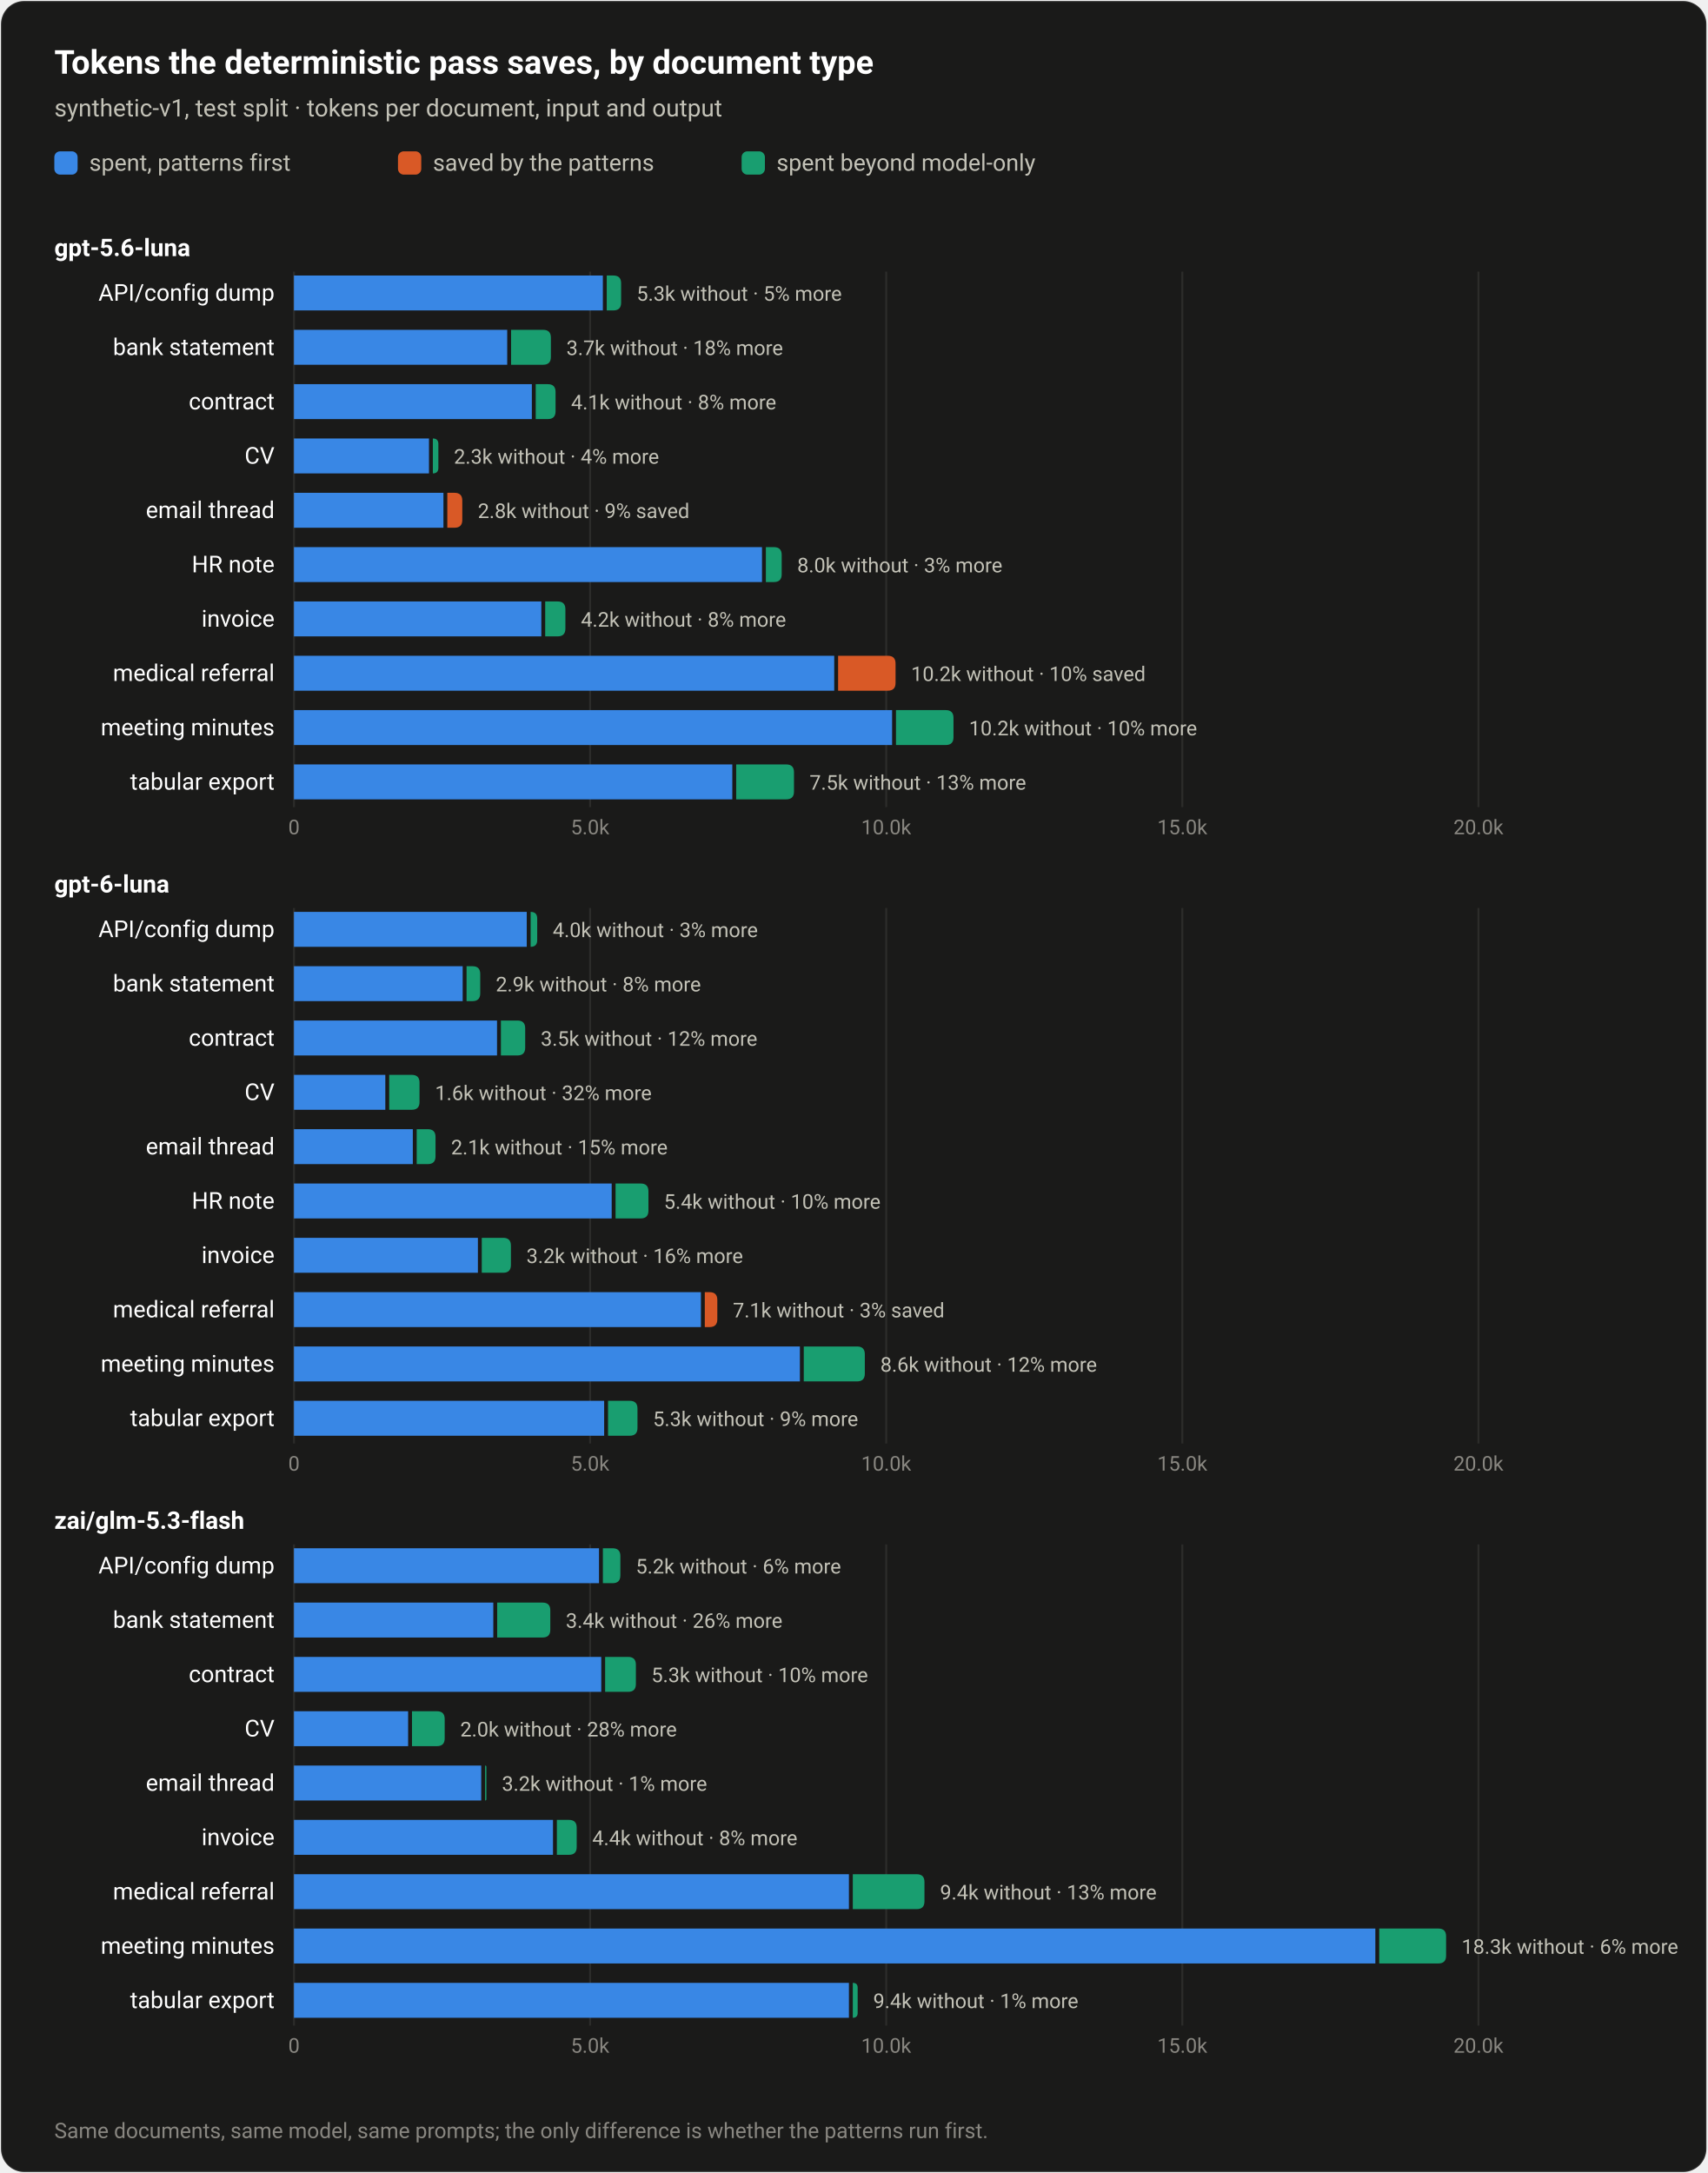
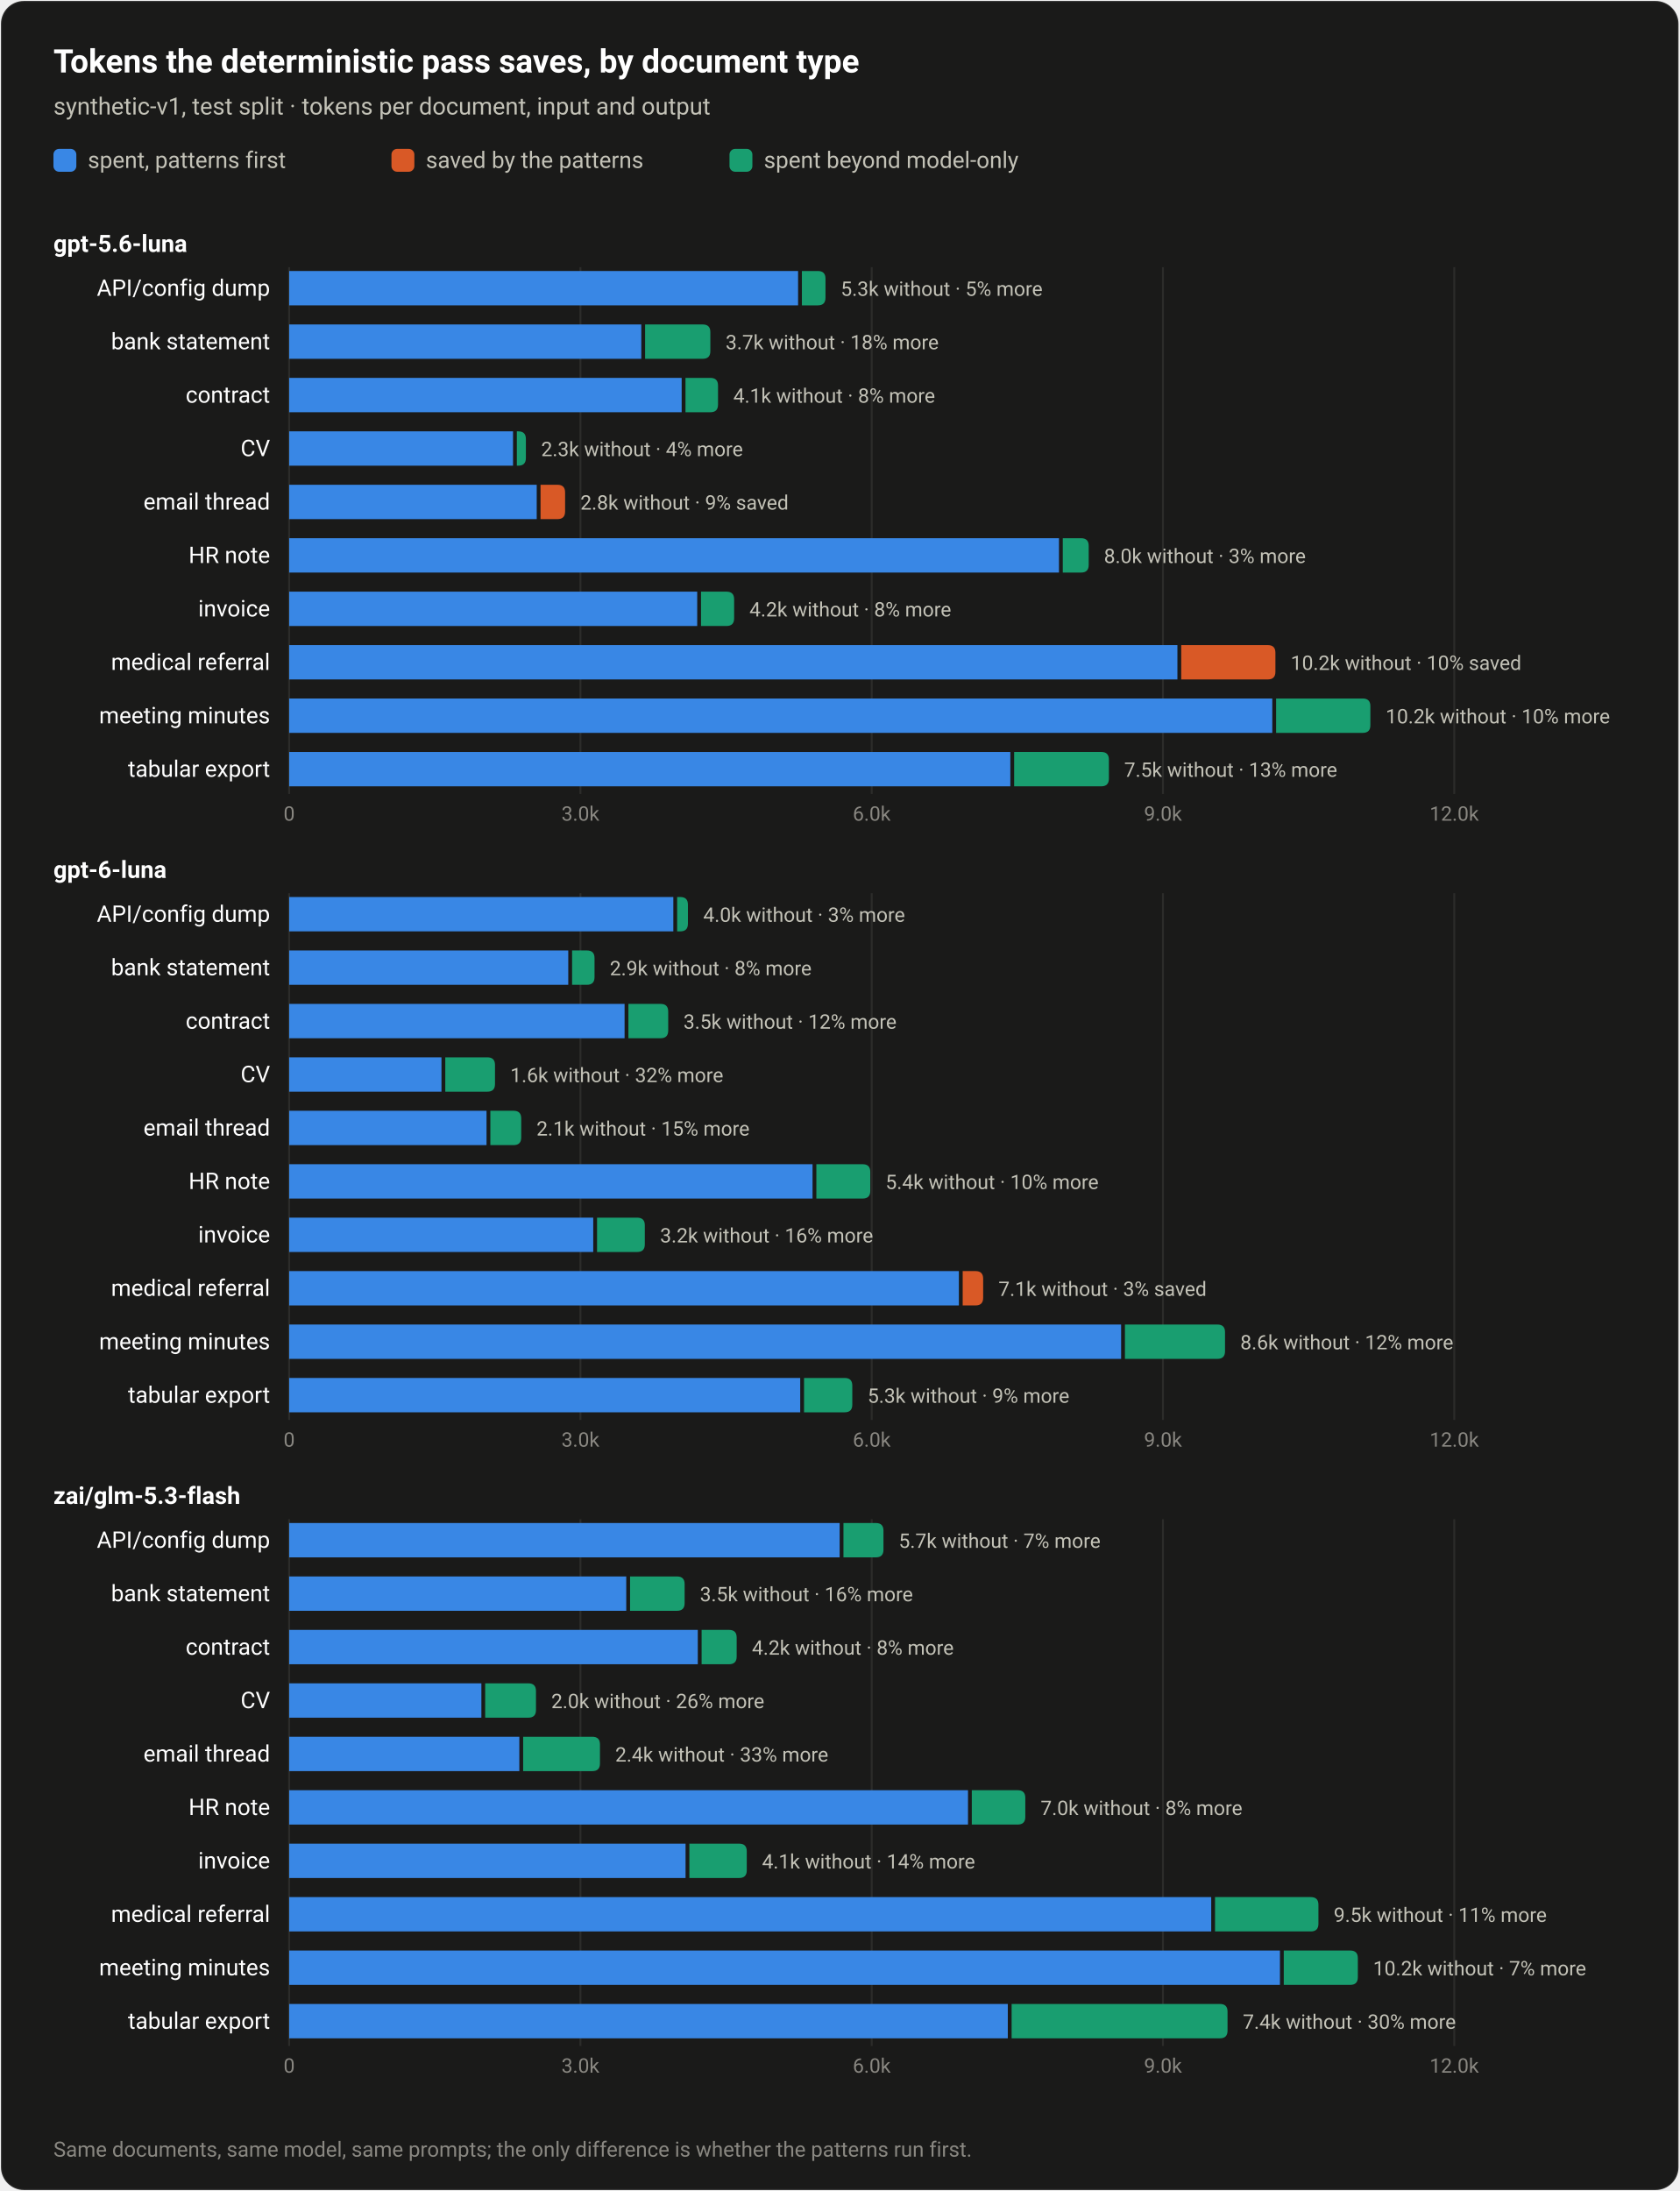
- <svg xmlns="http://www.w3.org/2000/svg" width="880" height="1120" viewBox="0 0 880 1120" role="img" aria-labelledby="t d" font-family="system-ui, -apple-system, &quot;Segoe UI&quot;, Roboto, sans-serif">
-   <rect x="0.5" y="0.5" width="879" height="1119" rx="12" fill="#1a1a19" stroke="rgba(255,255,255,0.10)" />
+ <svg xmlns="http://www.w3.org/2000/svg" width="880" height="1148" viewBox="0 0 880 1148" role="img" aria-labelledby="t d" font-family="system-ui, -apple-system, &quot;Segoe UI&quot;, Roboto, sans-serif">
+   <rect x="0.5" y="0.5" width="879" height="1147" rx="12" fill="#1a1a19" stroke="rgba(255,255,255,0.10)" />
  <text x="28" y="38" font-size="17" font-weight="600" fill="#ffffff">Tokens the deterministic pass saves, by document type</text>
  <text x="28" y="60" font-size="12.5" fill="#c3c2b7">synthetic-v1, test split · tokens per document, input and output</text>
  <rect x="28" y="78" width="12" height="12" rx="3" fill="#3987e5" />
  <text x="46" y="88" font-size="12" fill="#c3c2b7">spent, patterns first</text>
  <rect x="205.12" y="78" width="12" height="12" rx="3" fill="#d95926" />
  <text x="223.12" y="88" font-size="12" fill="#c3c2b7">saved by the patterns</text>
  <rect x="382.24" y="78" width="12" height="12" rx="3" fill="#199e70" />
  <text x="400.24" y="88" font-size="12" fill="#c3c2b7">spent beyond model-only</text>
  <text x="28" y="132" font-size="12.5" font-weight="600" fill="#ffffff">gpt-5.6-luna</text>
  <line x1="151.52" y1="140" x2="151.52" y2="416" stroke="#2c2c2a" />
  <line x1="304.14" y1="140" x2="304.14" y2="416" stroke="#2c2c2a" />
  <line x1="456.76" y1="140" x2="456.76" y2="416" stroke="#2c2c2a" />
  <line x1="609.38" y1="140" x2="609.38" y2="416" stroke="#2c2c2a" />
  <line x1="762" y1="140" x2="762" y2="416" stroke="#2c2c2a" />
  <text x="141.52" y="155" font-size="12" fill="#ffffff" text-anchor="end">API/config dump</text>
  <g>
-     <path d="M151.52 142H310.72V160H151.52Z" fill="#3987e5" />
-   </g>
-   <g>
-     <path d="M312.72 142H316.13Q320.13 142 320.13 146V156Q320.13 160 316.13 160H312.72Z" fill="#199e70" />
-   </g>
-   <text x="328.13" y="155" font-size="10.5" fill="#c3c2b7">5.3k without · 5% more</text>
+     <path d="M151.52 142H418.18V160H151.52Z" fill="#3987e5" />
+   </g>
+   <g>
+     <path d="M420.18 142H428.54Q432.54 142 432.54 146V156Q432.54 160 428.54 160H420.18Z" fill="#199e70" />
+   </g>
+   <text x="440.54" y="155" font-size="10.5" fill="#c3c2b7">5.3k without · 5% more</text>
  <text x="141.52" y="183" font-size="12" fill="#ffffff" text-anchor="end">bank statement</text>
  <g>
-     <path d="M151.52 170H261.42V188H151.52Z" fill="#3987e5" />
-   </g>
-   <g>
-     <path d="M263.42 170H279.93Q283.93 170 283.93 174V184Q283.93 188 279.93 188H263.42Z" fill="#199e70" />
-   </g>
-   <text x="291.93" y="183" font-size="10.5" fill="#c3c2b7">3.7k without · 18% more</text>
+     <path d="M151.52 170H336.02V188H151.52Z" fill="#3987e5" />
+   </g>
+   <g>
+     <path d="M338.02 170H368.21Q372.21 170 372.21 174V184Q372.21 188 368.21 188H338.02Z" fill="#199e70" />
+   </g>
+   <text x="380.21" y="183" font-size="10.5" fill="#c3c2b7">3.7k without · 18% more</text>
  <text x="141.52" y="211" font-size="12" fill="#ffffff" text-anchor="end">contract</text>
  <g>
-     <path d="M151.52 198H274.12V216H151.52Z" fill="#3987e5" />
-   </g>
-   <g>
-     <path d="M276.12 198H282.34Q286.34 198 286.34 202V212Q286.34 216 282.34 216H276.12Z" fill="#199e70" />
-   </g>
-   <text x="294.34" y="211" font-size="10.5" fill="#c3c2b7">4.1k without · 8% more</text>
+     <path d="M151.52 198H357.18V216H151.52Z" fill="#3987e5" />
+   </g>
+   <g>
+     <path d="M359.18 198H372.23Q376.23 198 376.23 202V212Q376.23 216 372.23 216H359.18Z" fill="#199e70" />
+   </g>
+   <text x="384.23" y="211" font-size="10.5" fill="#c3c2b7">4.1k without · 8% more</text>
  <text x="141.52" y="239" font-size="12" fill="#ffffff" text-anchor="end">CV</text>
  <g>
-     <path d="M151.52 226H221.1V244H151.52Z" fill="#3987e5" />
-   </g>
-   <g>
-     <path d="M223.1 226H223.1Q225.94 226 225.94 228.84V241.16Q225.94 244 223.1 244H223.1Z" fill="#199e70" />
-   </g>
-   <text x="233.94" y="239" font-size="10.5" fill="#c3c2b7">2.3k without · 4% more</text>
+     <path d="M151.52 226H268.82V244H151.52Z" fill="#3987e5" />
+   </g>
+   <g>
+     <path d="M270.82 226H271.55Q275.55 226 275.55 230V240Q275.55 244 271.55 244H270.82Z" fill="#199e70" />
+   </g>
+   <text x="283.55" y="239" font-size="10.5" fill="#c3c2b7">2.3k without · 4% more</text>
  <text x="141.52" y="267" font-size="12" fill="#ffffff" text-anchor="end">email thread</text>
  <g>
-     <path d="M151.52 254H228.55V272H151.52Z" fill="#3987e5" />
-   </g>
-   <g>
-     <path d="M230.55 254H234.27Q238.27 254 238.27 258V268Q238.27 272 234.27 272H230.55Z" fill="#d95926" />
-   </g>
-   <text x="246.27" y="267" font-size="10.5" fill="#c3c2b7">2.8k without · 9% saved</text>
+     <path d="M151.52 254H281.23V272H151.52Z" fill="#3987e5" />
+   </g>
+   <g>
+     <path d="M283.23 254H292.1Q296.1 254 296.1 258V268Q296.1 272 292.1 272H283.23Z" fill="#d95926" />
+   </g>
+   <text x="304.1" y="267" font-size="10.5" fill="#c3c2b7">2.8k without · 9% saved</text>
  <text x="141.52" y="295" font-size="12" fill="#ffffff" text-anchor="end">HR note</text>
  <g>
-     <path d="M151.52 282H392.74V300H151.52Z" fill="#3987e5" />
-   </g>
-   <g>
-     <path d="M394.74 282H398.89Q402.89 282 402.89 286V296Q402.89 300 398.89 300H394.74Z" fill="#199e70" />
-   </g>
-   <text x="410.89" y="295" font-size="10.5" fill="#c3c2b7">8.0k without · 3% more</text>
+     <path d="M151.52 282H554.88V300H151.52Z" fill="#3987e5" />
+   </g>
+   <g>
+     <path d="M556.88 282H566.46Q570.46 282 570.46 286V296Q570.46 300 566.46 300H556.88Z" fill="#199e70" />
+   </g>
+   <text x="578.46" y="295" font-size="10.5" fill="#c3c2b7">8.0k without · 3% more</text>
  <text x="141.52" y="323" font-size="12" fill="#ffffff" text-anchor="end">invoice</text>
  <g>
-     <path d="M151.52 310H279V328H151.52Z" fill="#3987e5" />
-   </g>
-   <g>
-     <path d="M281 310H287.41Q291.41 310 291.41 314V324Q291.41 328 287.41 328H281Z" fill="#199e70" />
-   </g>
-   <text x="299.41" y="323" font-size="10.5" fill="#c3c2b7">4.2k without · 8% more</text>
+     <path d="M151.52 310H365.32V328H151.52Z" fill="#3987e5" />
+   </g>
+   <g>
+     <path d="M367.32 310H380.67Q384.67 310 384.67 314V324Q384.67 328 380.67 328H367.32Z" fill="#199e70" />
+   </g>
+   <text x="392.67" y="323" font-size="10.5" fill="#c3c2b7">4.2k without · 8% more</text>
  <text x="141.52" y="351" font-size="12" fill="#ffffff" text-anchor="end">medical referral</text>
  <g>
-     <path d="M151.52 338H429.97V356H151.52Z" fill="#3987e5" />
-   </g>
-   <g>
-     <path d="M431.97 338H457.58Q461.58 338 461.58 342V352Q461.58 356 457.58 356H431.97Z" fill="#d95926" />
-   </g>
-   <text x="469.58" y="351" font-size="10.5" fill="#c3c2b7">10.2k without · 10% saved</text>
+     <path d="M151.52 338H616.94V356H151.52Z" fill="#3987e5" />
+   </g>
+   <g>
+     <path d="M618.94 338H664.29Q668.29 338 668.29 342V352Q668.29 356 664.29 356H618.94Z" fill="#d95926" />
+   </g>
+   <text x="676.29" y="351" font-size="10.5" fill="#c3c2b7">10.2k without · 10% saved</text>
  <text x="141.52" y="379" font-size="12" fill="#ffffff" text-anchor="end">meeting minutes</text>
  <g>
-     <path d="M151.52 366H459.8V384H151.52Z" fill="#3987e5" />
-   </g>
-   <g>
-     <path d="M461.8 366H487.44Q491.44 366 491.44 370V380Q491.44 384 487.44 384H461.8Z" fill="#199e70" />
-   </g>
-   <text x="499.44" y="379" font-size="10.5" fill="#c3c2b7">10.2k without · 10% more</text>
+     <path d="M151.52 366H666.65V384H151.52Z" fill="#3987e5" />
+   </g>
+   <g>
+     <path d="M668.65 366H714.05Q718.05 366 718.05 370V380Q718.05 384 714.05 384H668.65Z" fill="#199e70" />
+   </g>
+   <text x="726.05" y="379" font-size="10.5" fill="#c3c2b7">10.2k without · 10% more</text>
  <text x="141.52" y="407" font-size="12" fill="#ffffff" text-anchor="end">tabular export</text>
  <g>
-     <path d="M151.52 394H377.44V412H151.52Z" fill="#3987e5" />
-   </g>
-   <g>
-     <path d="M379.44 394H405.23Q409.23 394 409.23 398V408Q409.23 412 405.23 412H379.44Z" fill="#199e70" />
-   </g>
-   <text x="417.23" y="407" font-size="10.5" fill="#c3c2b7">7.5k without · 13% more</text>
+     <path d="M151.52 394H529.39V412H151.52Z" fill="#3987e5" />
+   </g>
+   <g>
+     <path d="M531.39 394H577.04Q581.04 394 581.04 398V408Q581.04 412 577.04 412H531.39Z" fill="#199e70" />
+   </g>
+   <text x="589.04" y="407" font-size="10.5" fill="#c3c2b7">7.5k without · 13% more</text>
  <text x="151.52" y="430" font-size="10.5" fill="#898781" text-anchor="middle">0</text>
-   <text x="304.14" y="430" font-size="10.5" fill="#898781" text-anchor="middle">5.0k</text>
-   <text x="456.76" y="430" font-size="10.5" fill="#898781" text-anchor="middle">10.0k</text>
-   <text x="609.38" y="430" font-size="10.5" fill="#898781" text-anchor="middle">15.0k</text>
-   <text x="762" y="430" font-size="10.5" fill="#898781" text-anchor="middle">20.0k</text>
+   <text x="304.14" y="430" font-size="10.5" fill="#898781" text-anchor="middle">3.0k</text>
+   <text x="456.76" y="430" font-size="10.5" fill="#898781" text-anchor="middle">6.0k</text>
+   <text x="609.38" y="430" font-size="10.5" fill="#898781" text-anchor="middle">9.0k</text>
+   <text x="762" y="430" font-size="10.5" fill="#898781" text-anchor="middle">12.0k</text>
  <text x="28" y="460" font-size="12.5" font-weight="600" fill="#ffffff">gpt-6-luna</text>
  <line x1="151.52" y1="468" x2="151.52" y2="744" stroke="#2c2c2a" />
  <line x1="304.14" y1="468" x2="304.14" y2="744" stroke="#2c2c2a" />
  <line x1="456.76" y1="468" x2="456.76" y2="744" stroke="#2c2c2a" />
  <line x1="609.38" y1="468" x2="609.38" y2="744" stroke="#2c2c2a" />
  <line x1="762" y1="468" x2="762" y2="744" stroke="#2c2c2a" />
  <text x="141.52" y="483" font-size="12" fill="#ffffff" text-anchor="end">API/config dump</text>
  <g>
-     <path d="M151.52 470H271.49V488H151.52Z" fill="#3987e5" />
-   </g>
-   <g>
-     <path d="M273.49 470H273.49Q276.88 470 276.88 473.39V484.61Q276.88 488 273.49 488H273.49Z" fill="#199e70" />
-   </g>
-   <text x="284.88" y="483" font-size="10.5" fill="#c3c2b7">4.0k without · 3% more</text>
+     <path d="M151.52 470H352.81V488H151.52Z" fill="#3987e5" />
+   </g>
+   <g>
+     <path d="M354.81 470H356.46Q360.46 470 360.46 474V484Q360.46 488 356.46 488H354.81Z" fill="#199e70" />
+   </g>
+   <text x="368.46" y="483" font-size="10.5" fill="#c3c2b7">4.0k without · 3% more</text>
  <text x="141.52" y="511" font-size="12" fill="#ffffff" text-anchor="end">bank statement</text>
  <g>
-     <path d="M151.52 498H238.47V516H151.52Z" fill="#3987e5" />
-   </g>
-   <g>
-     <path d="M240.47 498H243.52Q247.52 498 247.52 502V512Q247.52 516 243.52 516H240.47Z" fill="#199e70" />
-   </g>
-   <text x="255.52" y="511" font-size="10.5" fill="#c3c2b7">2.9k without · 8% more</text>
+     <path d="M151.52 498H297.76V516H151.52Z" fill="#3987e5" />
+   </g>
+   <g>
+     <path d="M299.76 498H307.52Q311.52 498 311.52 502V512Q311.52 516 307.52 516H299.76Z" fill="#199e70" />
+   </g>
+   <text x="319.52" y="511" font-size="10.5" fill="#c3c2b7">2.9k without · 8% more</text>
  <text x="141.52" y="539" font-size="12" fill="#ffffff" text-anchor="end">contract</text>
  <g>
-     <path d="M151.52 526H256.17V544H151.52Z" fill="#3987e5" />
-   </g>
-   <g>
-     <path d="M258.17 526H266.69Q270.69 526 270.69 530V540Q270.69 544 266.69 544H258.17Z" fill="#199e70" />
-   </g>
-   <text x="278.69" y="539" font-size="10.5" fill="#c3c2b7">3.5k without · 12% more</text>
+     <path d="M151.52 526H327.27V544H151.52Z" fill="#3987e5" />
+   </g>
+   <g>
+     <path d="M329.27 526H346.13Q350.13 526 350.13 530V540Q350.13 544 346.13 544H329.27Z" fill="#199e70" />
+   </g>
+   <text x="358.13" y="539" font-size="10.5" fill="#c3c2b7">3.5k without · 12% more</text>
  <text x="141.52" y="567" font-size="12" fill="#ffffff" text-anchor="end">CV</text>
  <g>
-     <path d="M151.52 554H198.6V572H151.52Z" fill="#3987e5" />
-   </g>
-   <g>
-     <path d="M200.6 554H212.23Q216.23 554 216.23 558V568Q216.23 572 212.23 572H200.6Z" fill="#199e70" />
-   </g>
-   <text x="224.23" y="567" font-size="10.5" fill="#c3c2b7">1.6k without · 32% more</text>
+     <path d="M151.52 554H231.32V572H151.52Z" fill="#3987e5" />
+   </g>
+   <g>
+     <path d="M233.32 554H255.37Q259.37 554 259.37 558V568Q259.37 572 255.37 572H233.32Z" fill="#199e70" />
+   </g>
+   <text x="267.37" y="567" font-size="10.5" fill="#c3c2b7">1.6k without · 32% more</text>
  <text x="141.52" y="595" font-size="12" fill="#ffffff" text-anchor="end">email thread</text>
  <g>
-     <path d="M151.52 582H212.77V600H151.52Z" fill="#3987e5" />
-   </g>
-   <g>
-     <path d="M214.77 582H220.47Q224.47 582 224.47 586V596Q224.47 600 220.47 600H214.77Z" fill="#199e70" />
-   </g>
-   <text x="232.47" y="595" font-size="10.5" fill="#c3c2b7">2.1k without · 15% more</text>
+     <path d="M151.52 582H254.93V600H151.52Z" fill="#3987e5" />
+   </g>
+   <g>
+     <path d="M256.93 582H269.11Q273.11 582 273.11 586V596Q273.11 600 269.11 600H256.93Z" fill="#199e70" />
+   </g>
+   <text x="281.11" y="595" font-size="10.5" fill="#c3c2b7">2.1k without · 15% more</text>
  <text x="141.52" y="623" font-size="12" fill="#ffffff" text-anchor="end">HR note</text>
  <g>
-     <path d="M151.52 610H315.27V628H151.52Z" fill="#3987e5" />
-   </g>
-   <g>
-     <path d="M317.27 610H330.21Q334.21 610 334.21 614V624Q334.21 628 330.21 628H317.27Z" fill="#199e70" />
-   </g>
-   <text x="342.21" y="623" font-size="10.5" fill="#c3c2b7">5.4k without · 10% more</text>
+     <path d="M151.52 610H425.76V628H151.52Z" fill="#3987e5" />
+   </g>
+   <g>
+     <path d="M427.76 610H452Q456 610 456 614V624Q456 628 452 628H427.76Z" fill="#199e70" />
+   </g>
+   <text x="464" y="623" font-size="10.5" fill="#c3c2b7">5.4k without · 10% more</text>
  <text x="141.52" y="651" font-size="12" fill="#ffffff" text-anchor="end">invoice</text>
  <g>
-     <path d="M151.52 638H246.31V656H151.52Z" fill="#3987e5" />
-   </g>
-   <g>
-     <path d="M248.31 638H259.33Q263.33 638 263.33 642V652Q263.33 656 259.33 656H248.31Z" fill="#199e70" />
-   </g>
-   <text x="271.33" y="651" font-size="10.5" fill="#c3c2b7">3.2k without · 16% more</text>
+     <path d="M151.52 638H310.84V656H151.52Z" fill="#3987e5" />
+   </g>
+   <g>
+     <path d="M312.84 638H333.87Q337.87 638 337.87 642V652Q337.87 656 333.87 656H312.84Z" fill="#199e70" />
+   </g>
+   <text x="345.87" y="651" font-size="10.5" fill="#c3c2b7">3.2k without · 16% more</text>
  <text x="141.52" y="679" font-size="12" fill="#ffffff" text-anchor="end">medical referral</text>
  <g>
-     <path d="M151.52 666H361.26V684H151.52Z" fill="#3987e5" />
-   </g>
-   <g>
-     <path d="M363.26 666H365.71Q369.71 666 369.71 670V680Q369.71 684 365.71 684H363.26Z" fill="#d95926" />
-   </g>
-   <text x="377.71" y="679" font-size="10.5" fill="#c3c2b7">7.1k without · 3% saved</text>
+     <path d="M151.52 666H502.43V684H151.52Z" fill="#3987e5" />
+   </g>
+   <g>
+     <path d="M504.43 666H511.16Q515.16 666 515.16 670V680Q515.16 684 511.16 684H504.43Z" fill="#d95926" />
+   </g>
+   <text x="523.16" y="679" font-size="10.5" fill="#c3c2b7">7.1k without · 3% saved</text>
  <text x="141.52" y="707" font-size="12" fill="#ffffff" text-anchor="end">meeting minutes</text>
  <g>
-     <path d="M151.52 694H412.27V712H151.52Z" fill="#3987e5" />
-   </g>
-   <g>
-     <path d="M414.27 694H441.74Q445.74 694 445.74 698V708Q445.74 712 441.74 712H414.27Z" fill="#199e70" />
-   </g>
-   <text x="453.74" y="707" font-size="10.5" fill="#c3c2b7">8.6k without · 12% more</text>
+     <path d="M151.52 694H587.44V712H151.52Z" fill="#3987e5" />
+   </g>
+   <g>
+     <path d="M589.44 694H637.89Q641.89 694 641.89 698V708Q641.89 712 637.89 712H589.44Z" fill="#199e70" />
+   </g>
+   <text x="649.89" y="707" font-size="10.5" fill="#c3c2b7">8.6k without · 12% more</text>
  <text x="141.52" y="735" font-size="12" fill="#ffffff" text-anchor="end">tabular export</text>
  <g>
-     <path d="M151.52 722H311.39V740H151.52Z" fill="#3987e5" />
-   </g>
-   <g>
-     <path d="M313.39 722H324.56Q328.56 722 328.56 726V736Q328.56 740 324.56 740H313.39Z" fill="#199e70" />
-   </g>
-   <text x="336.56" y="735" font-size="10.5" fill="#c3c2b7">5.3k without · 9% more</text>
+     <path d="M151.52 722H419.3V740H151.52Z" fill="#3987e5" />
+   </g>
+   <g>
+     <path d="M421.3 722H442.59Q446.59 722 446.59 726V736Q446.59 740 442.59 740H421.3Z" fill="#199e70" />
+   </g>
+   <text x="454.59" y="735" font-size="10.5" fill="#c3c2b7">5.3k without · 9% more</text>
  <text x="151.52" y="758" font-size="10.5" fill="#898781" text-anchor="middle">0</text>
-   <text x="304.14" y="758" font-size="10.5" fill="#898781" text-anchor="middle">5.0k</text>
-   <text x="456.76" y="758" font-size="10.5" fill="#898781" text-anchor="middle">10.0k</text>
-   <text x="609.38" y="758" font-size="10.5" fill="#898781" text-anchor="middle">15.0k</text>
-   <text x="762" y="758" font-size="10.5" fill="#898781" text-anchor="middle">20.0k</text>
+   <text x="304.14" y="758" font-size="10.5" fill="#898781" text-anchor="middle">3.0k</text>
+   <text x="456.76" y="758" font-size="10.5" fill="#898781" text-anchor="middle">6.0k</text>
+   <text x="609.38" y="758" font-size="10.5" fill="#898781" text-anchor="middle">9.0k</text>
+   <text x="762" y="758" font-size="10.5" fill="#898781" text-anchor="middle">12.0k</text>
  <text x="28" y="788" font-size="12.5" font-weight="600" fill="#ffffff">zai/glm-5.3-flash</text>
-   <line x1="151.52" y1="796" x2="151.52" y2="1044" stroke="#2c2c2a" />
-   <line x1="304.14" y1="796" x2="304.14" y2="1044" stroke="#2c2c2a" />
-   <line x1="456.76" y1="796" x2="456.76" y2="1044" stroke="#2c2c2a" />
-   <line x1="609.38" y1="796" x2="609.38" y2="1044" stroke="#2c2c2a" />
-   <line x1="762" y1="796" x2="762" y2="1044" stroke="#2c2c2a" />
+   <line x1="151.52" y1="796" x2="151.52" y2="1072" stroke="#2c2c2a" />
+   <line x1="304.14" y1="796" x2="304.14" y2="1072" stroke="#2c2c2a" />
+   <line x1="456.76" y1="796" x2="456.76" y2="1072" stroke="#2c2c2a" />
+   <line x1="609.38" y1="796" x2="609.38" y2="1072" stroke="#2c2c2a" />
+   <line x1="762" y1="796" x2="762" y2="1072" stroke="#2c2c2a" />
  <text x="141.52" y="811" font-size="12" fill="#ffffff" text-anchor="end">API/config dump</text>
  <g>
-     <path d="M151.52 798H308.73V816H151.52Z" fill="#3987e5" />
-   </g>
-   <g>
-     <path d="M310.73 798H315.74Q319.74 798 319.74 802V812Q319.74 816 315.74 816H310.73Z" fill="#199e70" />
-   </g>
-   <text x="327.74" y="811" font-size="10.5" fill="#c3c2b7">5.2k without · 6% more</text>
+     <path d="M151.52 798H439.96V816H151.52Z" fill="#3987e5" />
+   </g>
+   <g>
+     <path d="M441.96 798H458.92Q462.92 798 462.92 802V812Q462.92 816 458.92 816H441.96Z" fill="#199e70" />
+   </g>
+   <text x="470.92" y="811" font-size="10.5" fill="#c3c2b7">5.7k without · 7% more</text>
  <text x="141.52" y="839" font-size="12" fill="#ffffff" text-anchor="end">bank statement</text>
  <g>
-     <path d="M151.52 826H254.25V844H151.52Z" fill="#3987e5" />
-   </g>
-   <g>
-     <path d="M256.25 826H279.63Q283.63 826 283.63 830V840Q283.63 844 279.63 844H256.25Z" fill="#199e70" />
-   </g>
-   <text x="291.63" y="839" font-size="10.5" fill="#c3c2b7">3.4k without · 26% more</text>
+     <path d="M151.52 826H328.14V844H151.52Z" fill="#3987e5" />
+   </g>
+   <g>
+     <path d="M330.14 826H354.73Q358.73 826 358.73 830V840Q358.73 844 354.73 844H330.14Z" fill="#199e70" />
+   </g>
+   <text x="366.73" y="839" font-size="10.5" fill="#c3c2b7">3.5k without · 16% more</text>
  <text x="141.52" y="867" font-size="12" fill="#ffffff" text-anchor="end">contract</text>
  <g>
-     <path d="M151.52 854H309.89V872H151.52Z" fill="#3987e5" />
-   </g>
-   <g>
-     <path d="M311.89 854H323.74Q327.74 854 327.74 858V868Q327.74 872 323.74 872H311.89Z" fill="#199e70" />
-   </g>
-   <text x="335.74" y="867" font-size="10.5" fill="#c3c2b7">5.3k without · 10% more</text>
+     <path d="M151.52 854H365.63V872H151.52Z" fill="#3987e5" />
+   </g>
+   <g>
+     <path d="M367.63 854H382Q386 854 386 858V868Q386 872 382 872H367.63Z" fill="#199e70" />
+   </g>
+   <text x="394" y="867" font-size="10.5" fill="#c3c2b7">4.2k without · 8% more</text>
  <text x="141.52" y="895" font-size="12" fill="#ffffff" text-anchor="end">CV</text>
  <g>
-     <path d="M151.52 882H210.35V900H151.52Z" fill="#3987e5" />
-   </g>
-   <g>
-     <path d="M212.35 882H225.2Q229.2 882 229.2 886V896Q229.2 900 225.2 900H212.35Z" fill="#199e70" />
-   </g>
-   <text x="237.2" y="895" font-size="10.5" fill="#c3c2b7">2.0k without · 28% more</text>
+     <path d="M151.52 882H252.23V900H151.52Z" fill="#3987e5" />
+   </g>
+   <g>
+     <path d="M254.23 882H276.84Q280.84 882 280.84 886V896Q280.84 900 276.84 900H254.23Z" fill="#199e70" />
+   </g>
+   <text x="288.84" y="895" font-size="10.5" fill="#c3c2b7">2.0k without · 26% more</text>
  <text x="141.52" y="923" font-size="12" fill="#ffffff" text-anchor="end">email thread</text>
  <g>
-     <path d="M151.52 910H248.02V928H151.52Z" fill="#3987e5" />
-   </g>
-   <g>
-     <path d="M250.02 910H250.02Q250.69 910 250.69 910.67V927.33Q250.69 928 250.02 928H250.02Z" fill="#199e70" />
-   </g>
-   <text x="258.69" y="923" font-size="10.5" fill="#c3c2b7">3.2k without · 1% more</text>
-   <text x="141.52" y="951" font-size="12" fill="#ffffff" text-anchor="end">invoice</text>
-   <g>
-     <path d="M151.52 938H285.02V956H151.52Z" fill="#3987e5" />
-   </g>
-   <g>
-     <path d="M287.02 938H293.24Q297.24 938 297.24 942V952Q297.24 956 293.24 956H287.02Z" fill="#199e70" />
-   </g>
-   <text x="305.24" y="951" font-size="10.5" fill="#c3c2b7">4.4k without · 8% more</text>
-   <text x="141.52" y="979" font-size="12" fill="#ffffff" text-anchor="end">medical referral</text>
-   <g>
-     <path d="M151.52 966H437.54V984H151.52Z" fill="#3987e5" />
-   </g>
-   <g>
-     <path d="M439.54 966H472.48Q476.48 966 476.48 970V980Q476.48 984 472.48 984H439.54Z" fill="#199e70" />
-   </g>
-   <text x="484.48" y="979" font-size="10.5" fill="#c3c2b7">9.4k without · 13% more</text>
-   <text x="141.52" y="1007" font-size="12" fill="#ffffff" text-anchor="end">meeting minutes</text>
-   <g>
-     <path d="M151.52 994H708.87V1012H151.52Z" fill="#3987e5" />
-   </g>
-   <g>
-     <path d="M710.87 994H741.33Q745.33 994 745.33 998V1008Q745.33 1012 741.33 1012H710.87Z" fill="#199e70" />
-   </g>
-   <text x="753.33" y="1007" font-size="10.5" fill="#c3c2b7">18.3k without · 6% more</text>
-   <text x="141.52" y="1035" font-size="12" fill="#ffffff" text-anchor="end">tabular export</text>
-   <g>
-     <path d="M151.52 1022H437.54V1040H151.52Z" fill="#3987e5" />
-   </g>
-   <g>
-     <path d="M439.54 1022H439.54Q442.05 1022 442.05 1024.5V1037.5Q442.05 1040 439.54 1040H439.54Z" fill="#199e70" />
-   </g>
-   <text x="450.05" y="1035" font-size="10.5" fill="#c3c2b7">9.4k without · 1% more</text>
-   <text x="151.52" y="1058" font-size="10.5" fill="#898781" text-anchor="middle">0</text>
-   <text x="304.14" y="1058" font-size="10.5" fill="#898781" text-anchor="middle">5.0k</text>
-   <text x="456.76" y="1058" font-size="10.5" fill="#898781" text-anchor="middle">10.0k</text>
-   <text x="609.38" y="1058" font-size="10.5" fill="#898781" text-anchor="middle">15.0k</text>
-   <text x="762" y="1058" font-size="10.5" fill="#898781" text-anchor="middle">20.0k</text>
-   <text x="28" y="1102" font-size="11" fill="#898781">Same documents, same model, same prompts; the only difference is whether the patterns run first.</text>
+     <path d="M151.52 910H272.12V928H151.52Z" fill="#3987e5" />
+   </g>
+   <g>
+     <path d="M274.12 910H310.37Q314.37 910 314.37 914V924Q314.37 928 310.37 928H274.12Z" fill="#199e70" />
+   </g>
+   <text x="322.37" y="923" font-size="10.5" fill="#c3c2b7">2.4k without · 33% more</text>
+   <text x="141.52" y="951" font-size="12" fill="#ffffff" text-anchor="end">HR note</text>
+   <g>
+     <path d="M151.52 938H507.21V956H151.52Z" fill="#3987e5" />
+   </g>
+   <g>
+     <path d="M509.21 938H533.24Q537.24 938 537.24 942V952Q537.24 956 533.24 956H509.21Z" fill="#199e70" />
+   </g>
+   <text x="545.24" y="951" font-size="10.5" fill="#c3c2b7">7.0k without · 8% more</text>
+   <text x="141.52" y="979" font-size="12" fill="#ffffff" text-anchor="end">invoice</text>
+   <g>
+     <path d="M151.52 966H359.22V984H151.52Z" fill="#3987e5" />
+   </g>
+   <g>
+     <path d="M361.22 966H387.29Q391.29 966 391.29 970V980Q391.29 984 387.29 984H361.22Z" fill="#199e70" />
+   </g>
+   <text x="399.29" y="979" font-size="10.5" fill="#c3c2b7">4.1k without · 14% more</text>
+   <text x="141.52" y="1007" font-size="12" fill="#ffffff" text-anchor="end">medical referral</text>
+   <g>
+     <path d="M151.52 994H634.65V1012H151.52Z" fill="#3987e5" />
+   </g>
+   <g>
+     <path d="M636.65 994H686.83Q690.83 994 690.83 998V1008Q690.83 1012 686.83 1012H636.65Z" fill="#199e70" />
+   </g>
+   <text x="698.83" y="1007" font-size="10.5" fill="#c3c2b7">9.5k without · 11% more</text>
+   <text x="141.52" y="1035" font-size="12" fill="#ffffff" text-anchor="end">meeting minutes</text>
+   <g>
+     <path d="M151.52 1022H670.67V1040H151.52Z" fill="#3987e5" />
+   </g>
+   <g>
+     <path d="M672.67 1022H707.48Q711.48 1022 711.48 1026V1036Q711.48 1040 707.48 1040H672.67Z" fill="#199e70" />
+   </g>
+   <text x="719.48" y="1035" font-size="10.5" fill="#c3c2b7">10.2k without · 7% more</text>
+   <text x="141.52" y="1063" font-size="12" fill="#ffffff" text-anchor="end">tabular export</text>
+   <g>
+     <path d="M151.52 1050H528.07V1068H151.52Z" fill="#3987e5" />
+   </g>
+   <g>
+     <path d="M530.07 1050H639.21Q643.21 1050 643.21 1054V1064Q643.21 1068 639.21 1068H530.07Z" fill="#199e70" />
+   </g>
+   <text x="651.21" y="1063" font-size="10.5" fill="#c3c2b7">7.4k without · 30% more</text>
+   <text x="151.52" y="1086" font-size="10.5" fill="#898781" text-anchor="middle">0</text>
+   <text x="304.14" y="1086" font-size="10.5" fill="#898781" text-anchor="middle">3.0k</text>
+   <text x="456.76" y="1086" font-size="10.5" fill="#898781" text-anchor="middle">6.0k</text>
+   <text x="609.38" y="1086" font-size="10.5" fill="#898781" text-anchor="middle">9.0k</text>
+   <text x="762" y="1086" font-size="10.5" fill="#898781" text-anchor="middle">12.0k</text>
+   <text x="28" y="1130" font-size="11" fill="#898781">Same documents, same model, same prompts; the only difference is whether the patterns run first.</text>
</svg>
